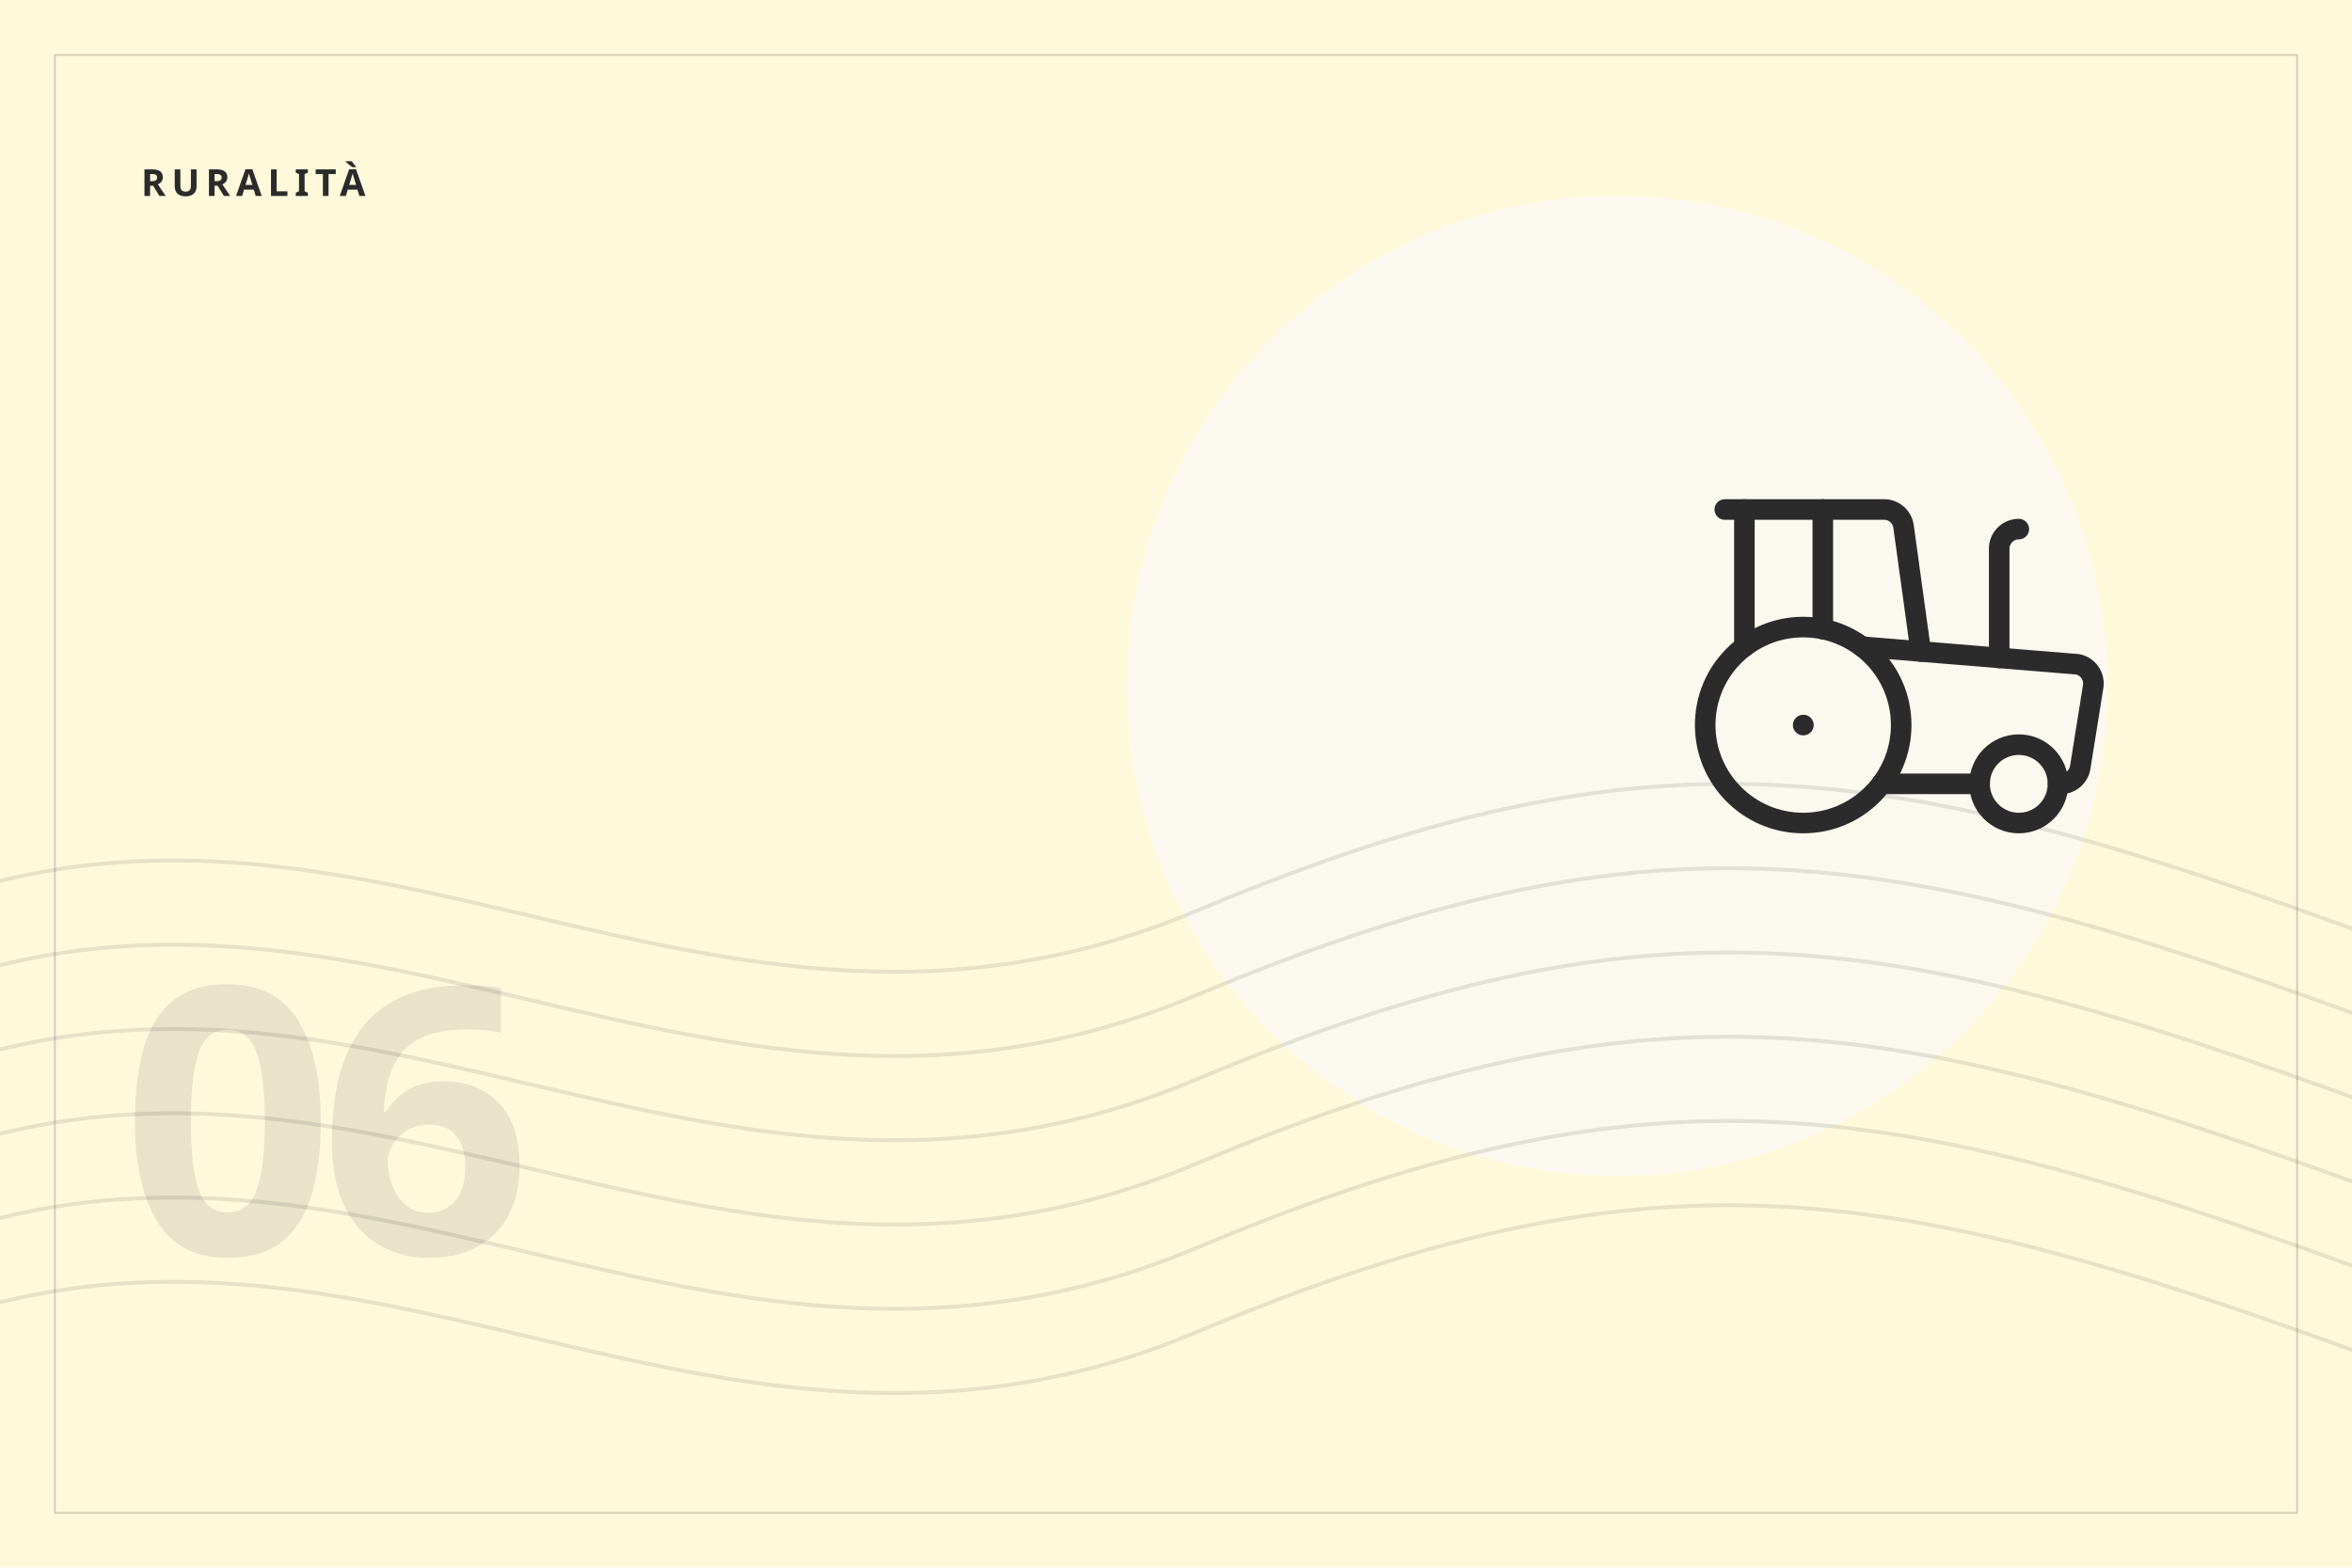
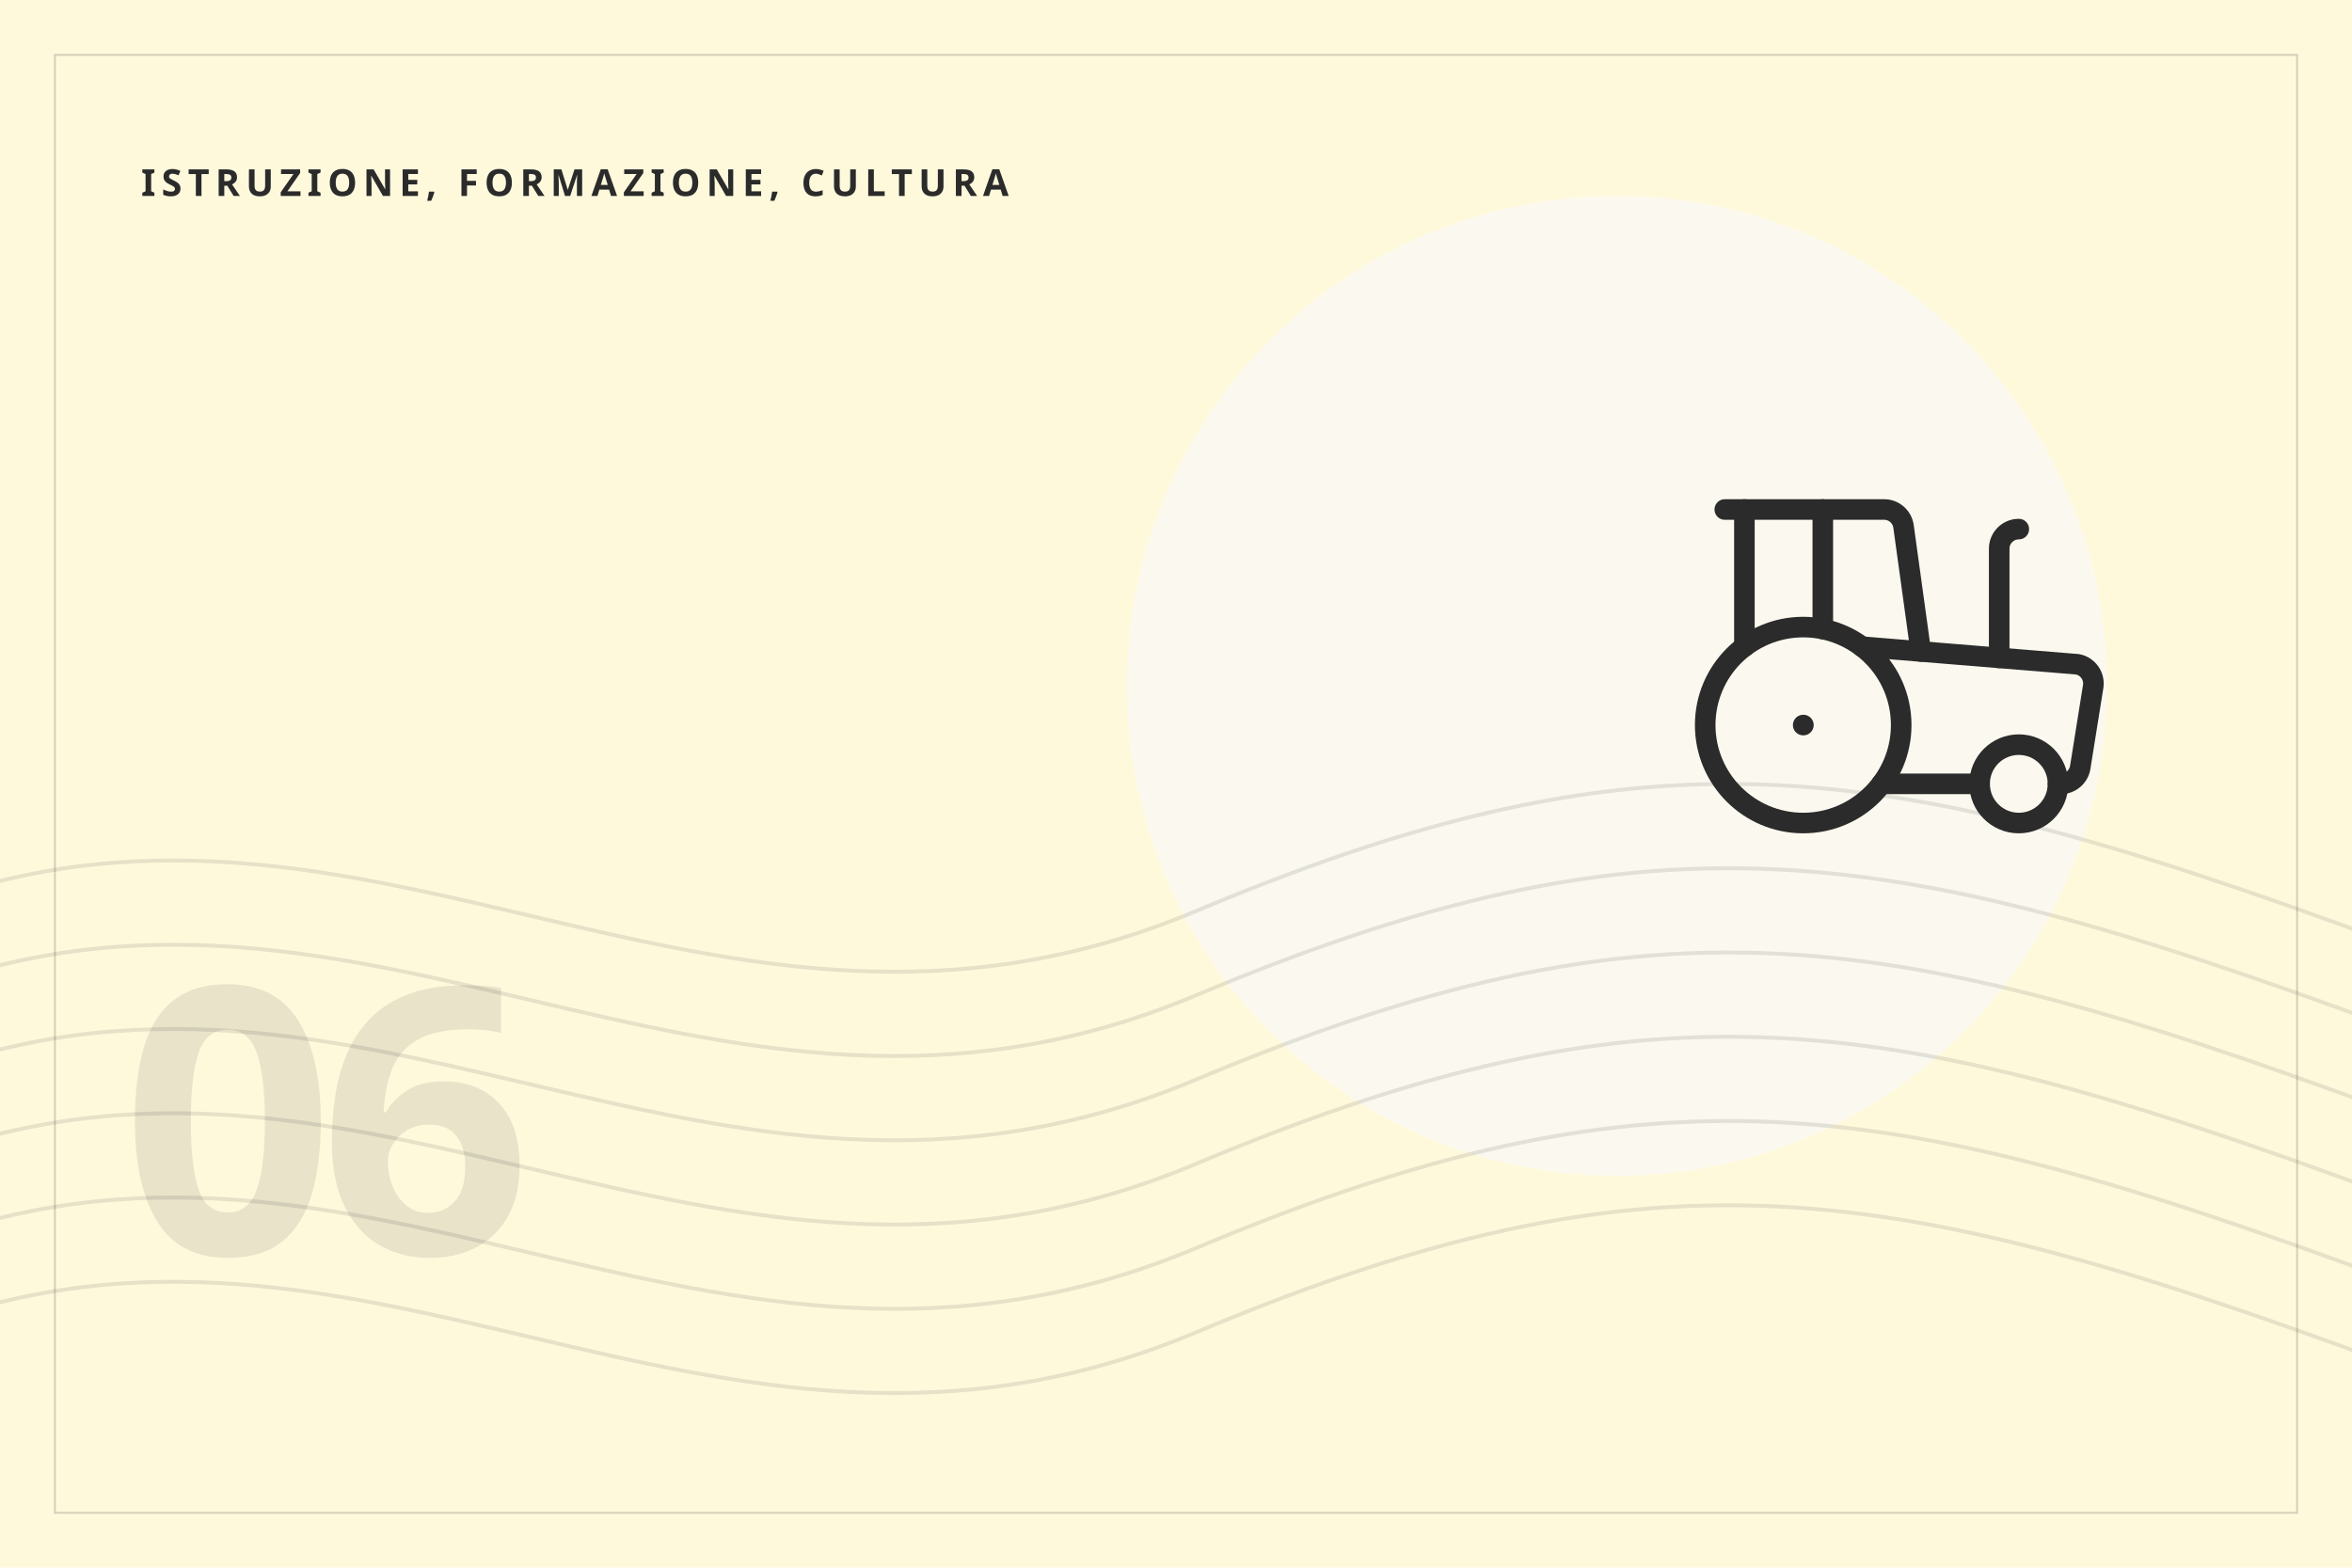
<svg xmlns="http://www.w3.org/2000/svg" width="1200" height="800" viewBox="0 0 1200 800" role="img" aria-labelledby="title desc">
  <rect width="1200" height="800" fill="#fff9dc" />
  <circle cx="825" cy="350" r="250" fill="#f9f9f9" opacity=".65" />
  <g fill="none" stroke="#2b2b2b" stroke-width="2" opacity=".12">
    <path d="M-60 470 C180 365,360 570,610 465 S980 390,1270 500" />
    <path d="M-60 513 C180 408,360 613,610 508 S980 433,1270 543" />
    <path d="M-60 556 C180 451,360 656,610 551 S980 476,1270 586" />
    <path d="M-60 599 C180 494,360 699,610 594 S980 519,1270 629" />
    <path d="M-60 642 C180 537,360 742,610 637 S980 562,1270 672" />
    <path d="M-60 685 C180 580,360 785,610 680 S980 605,1270 715" />
  </g>
-   <text x="72" y="100" fill="#2b2b2b" font-family="Noto Sans, sans-serif" font-size="19" font-weight="700" letter-spacing="3">RURALITÀ</text>
+   <text x="72" y="100" fill="#2b2b2b" font-family="Noto Sans, sans-serif" font-size="19" font-weight="700" letter-spacing="3">ISTRUZIONE, FORMAZIONE, CULTURA</text>
  <text x="62" y="640" fill="#2b2b2b" opacity=".11" font-family="Noto Sans, sans-serif" font-size="190" font-weight="700" letter-spacing="-8">06</text>
  <g transform="translate(850 220) rotate(0) scale(10)" fill="none" stroke="#2b2b2b" stroke-width="1.05" stroke-linecap="round" stroke-linejoin="round">
    <path d="m10 11 11 .9a1 1 0 0 1 .8 1.1l-.665 4.158a1 1 0 0 1-.988.842H20" />
    <path d="M16 18h-5" />
    <path d="M18 5a1 1 0 0 0-1 1v5.573" />
    <path d="M3 4h8.129a1 1 0 0 1 .99.863L13 11.246" />
    <path d="M4 11V4" />
    <path d="M7 15h.01" />
    <path d="M8 10.1V4" />
    <circle cx="18" cy="18" r="2" />
    <circle cx="7" cy="15" r="5" />
  </g>
  <rect x="28" y="28" width="1144" height="744" fill="none" stroke="#2b2b2b" opacity=".2" />
</svg>
